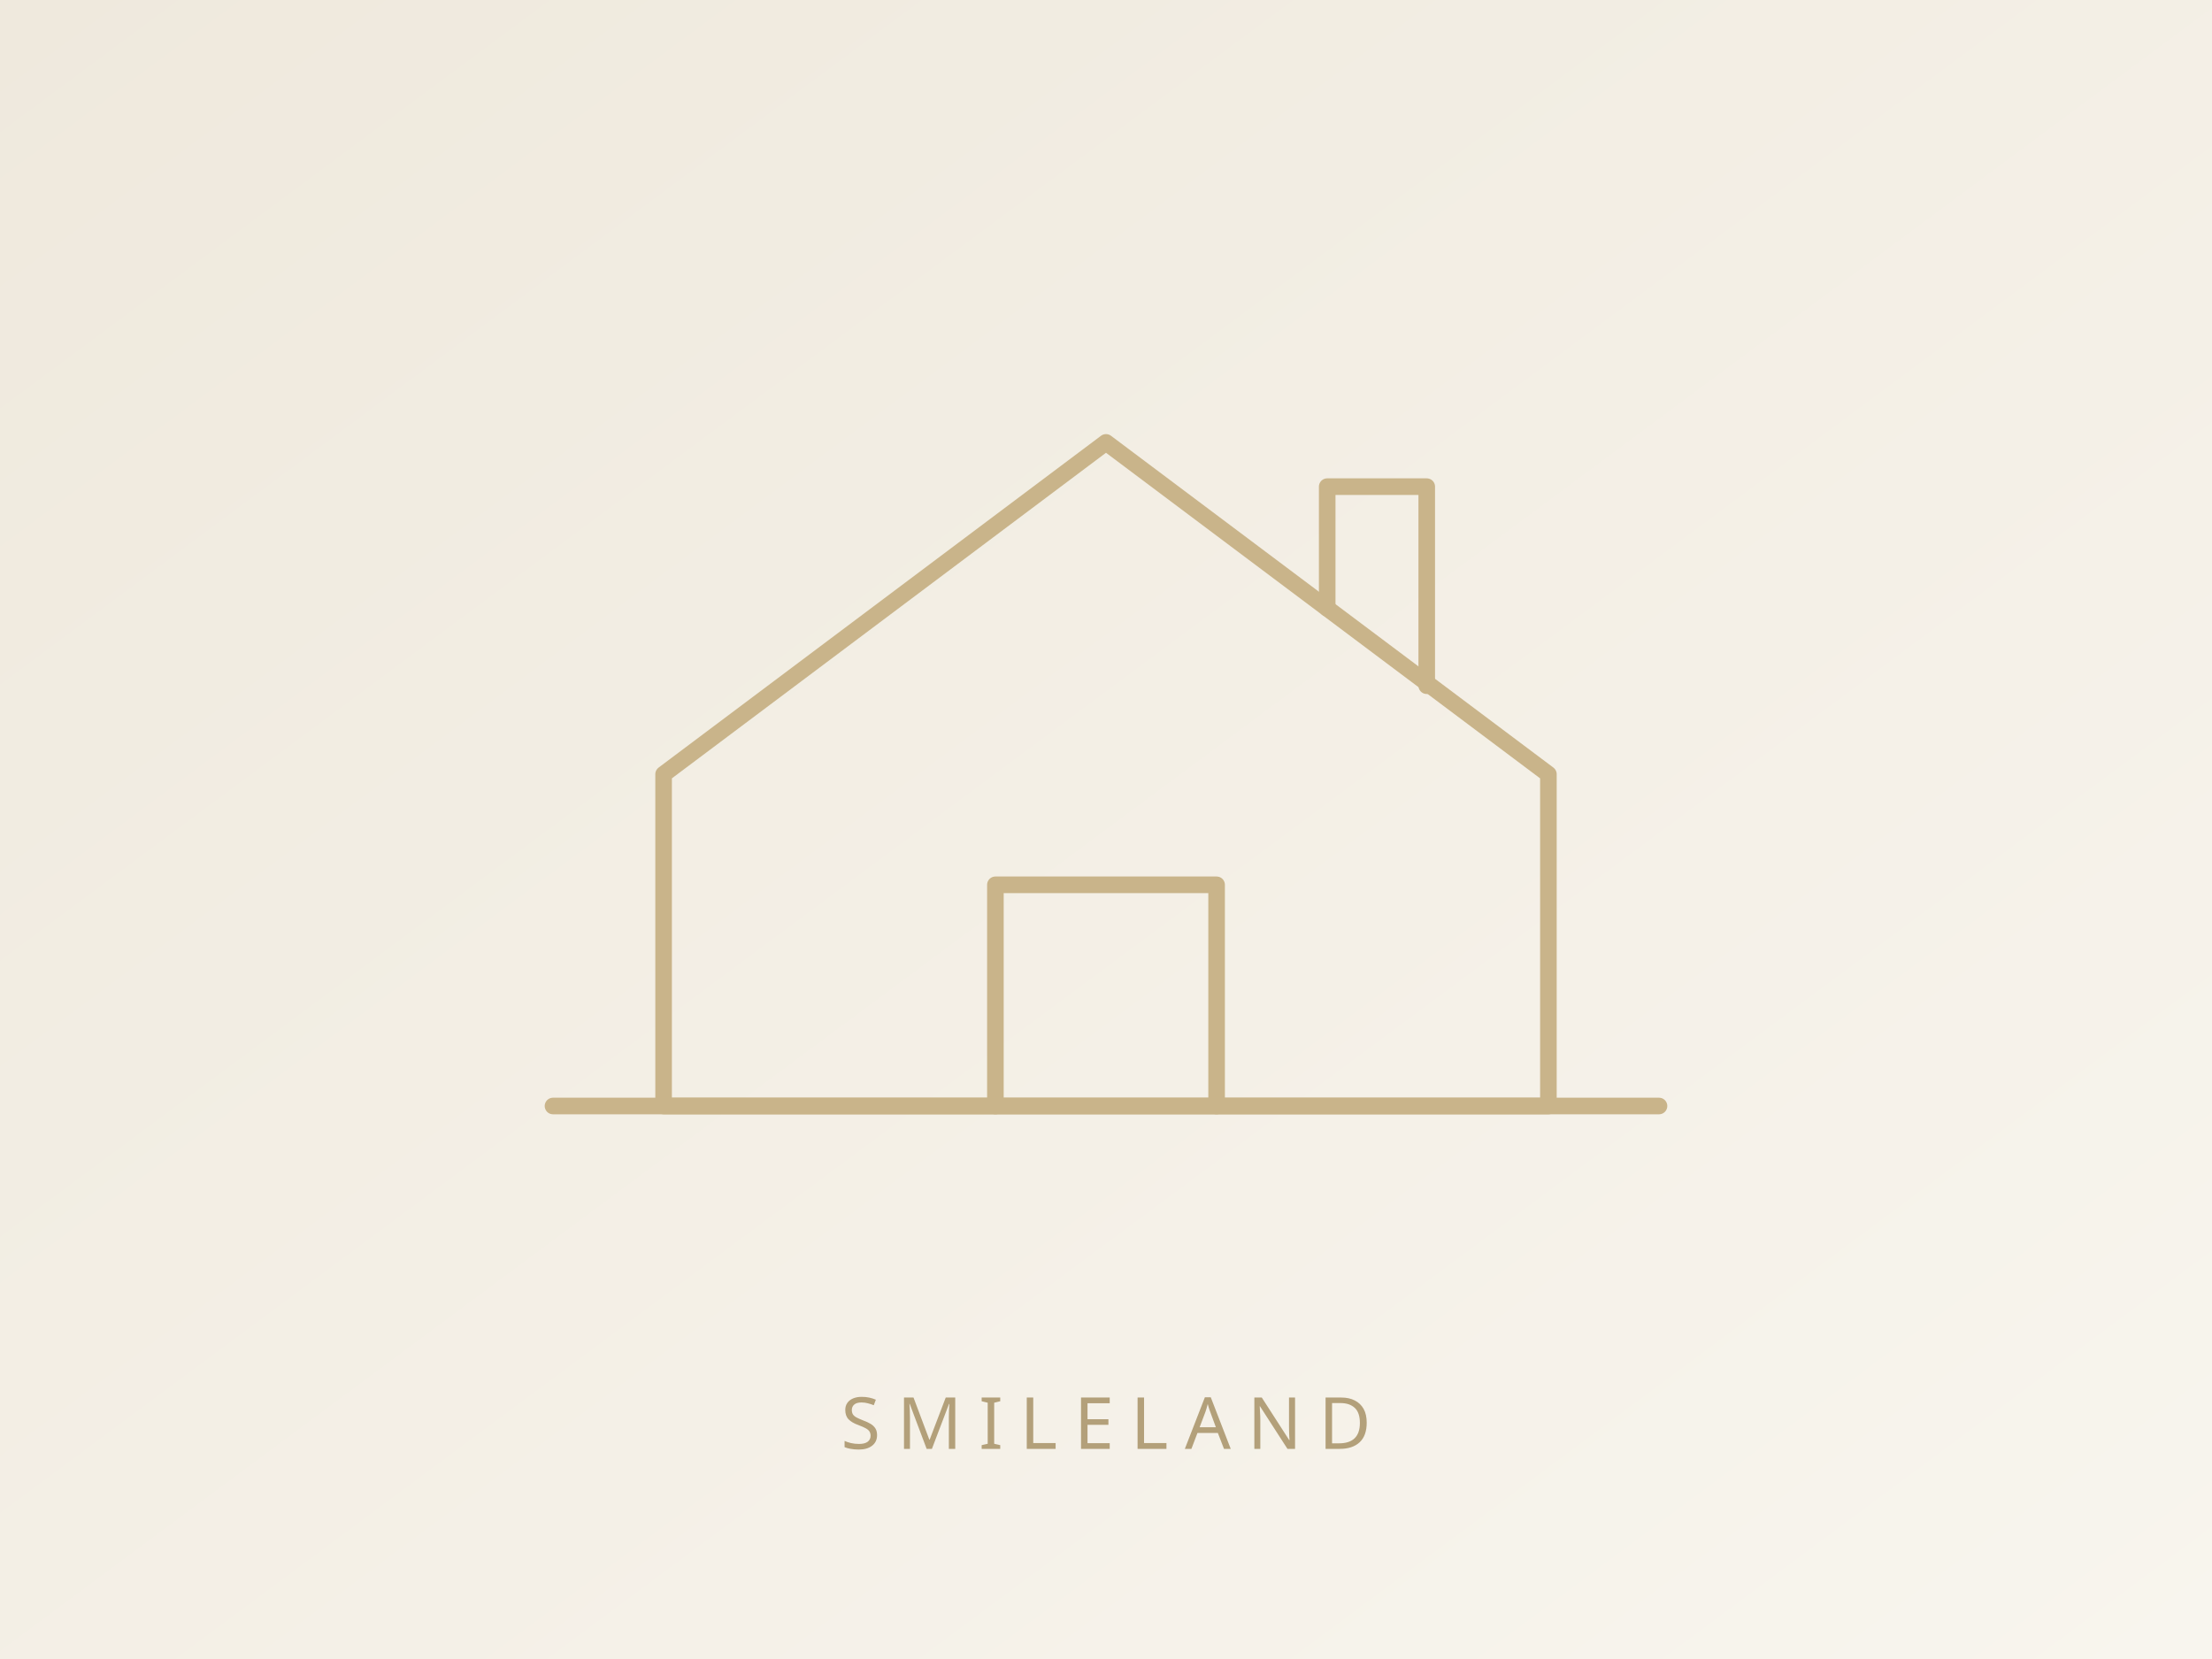
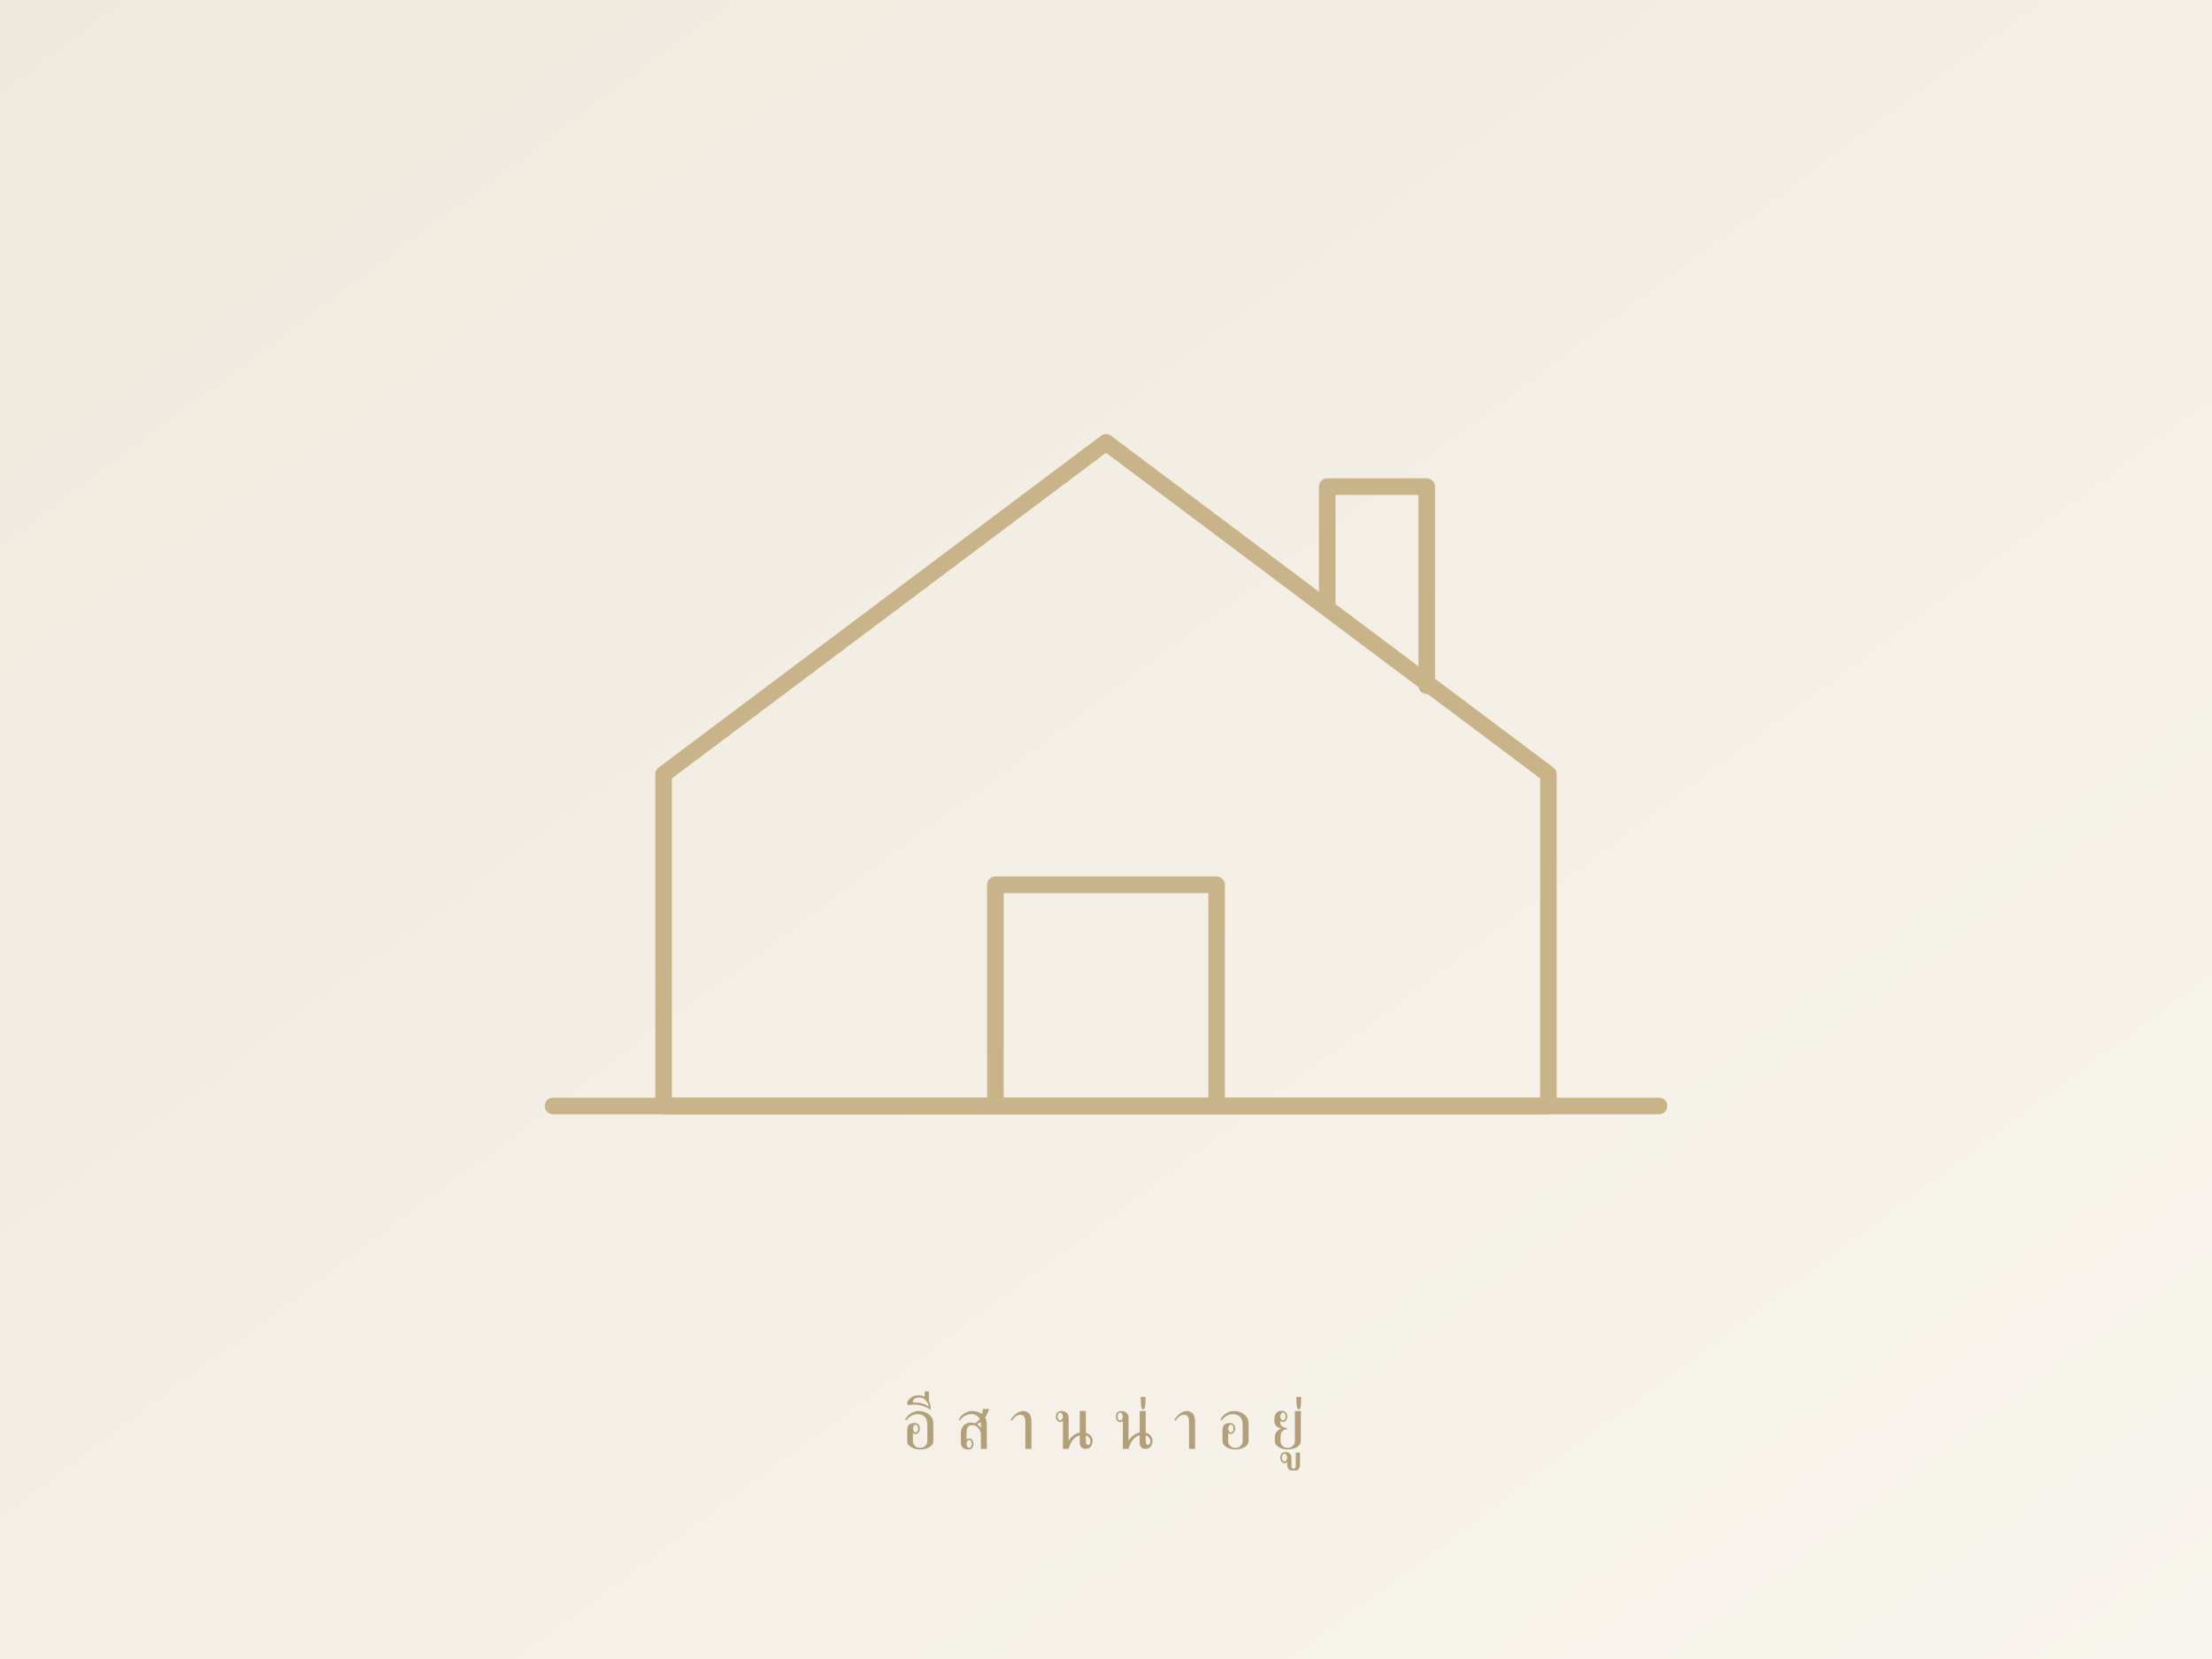
<svg xmlns="http://www.w3.org/2000/svg" viewBox="0 0 400 300">
  <defs>
    <linearGradient id="g" x1="0" y1="0" x2="1" y2="1">
      <stop offset="0" stop-color="#efe9dd" />
      <stop offset="1" stop-color="#f8f5ee" />
    </linearGradient>
  </defs>
  <rect width="400" height="300" fill="url(#g)" />
  <g fill="none" stroke="#c9b48a" stroke-width="3" stroke-linecap="round" stroke-linejoin="round">
    <path d="M120 200V140l80-60 80 60v60z" />
    <path d="M180 200v-40h40v40" />
    <path d="M100 200h200" />
    <path d="M240 110V88h18v36" />
  </g>
-   <text x="200" y="262" text-anchor="middle" font-family="sans-serif" font-size="13" letter-spacing="3" fill="#b3a07a">SMILELAND</text>
+   <text x="200" y="262" text-anchor="middle" font-family="sans-serif" font-size="13" letter-spacing="3" fill="#b3a07a">อีสานน่าอยู่</text>
</svg>
